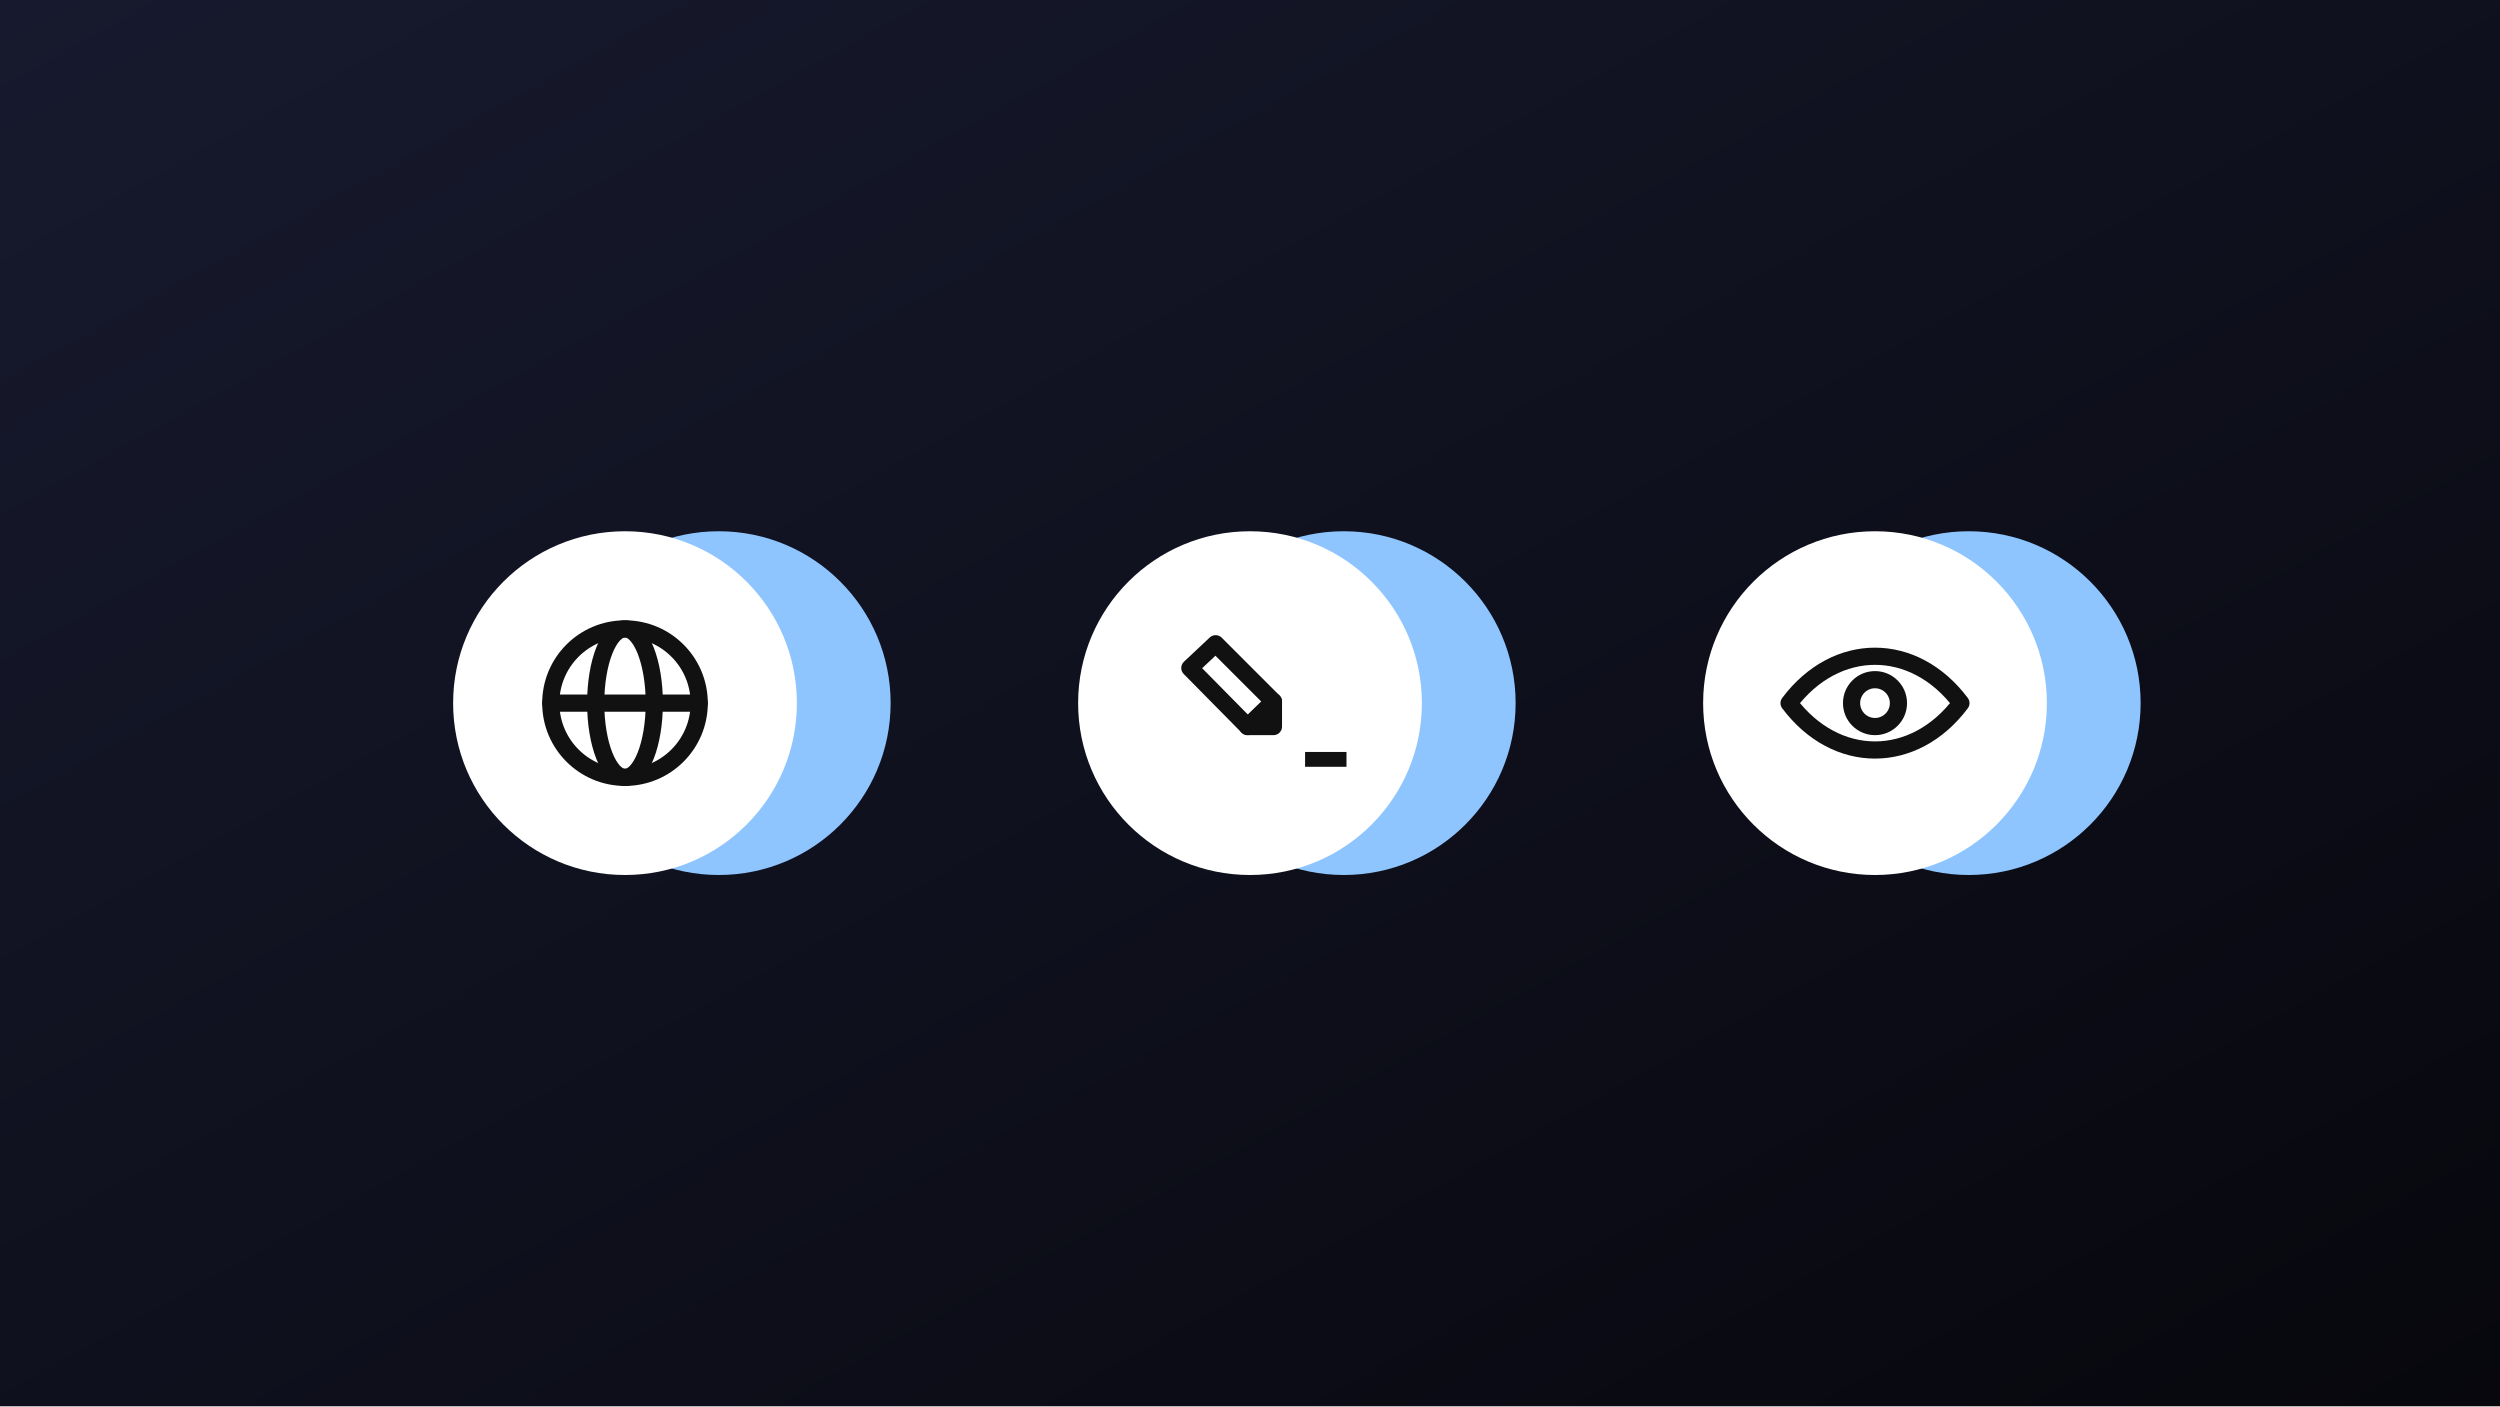
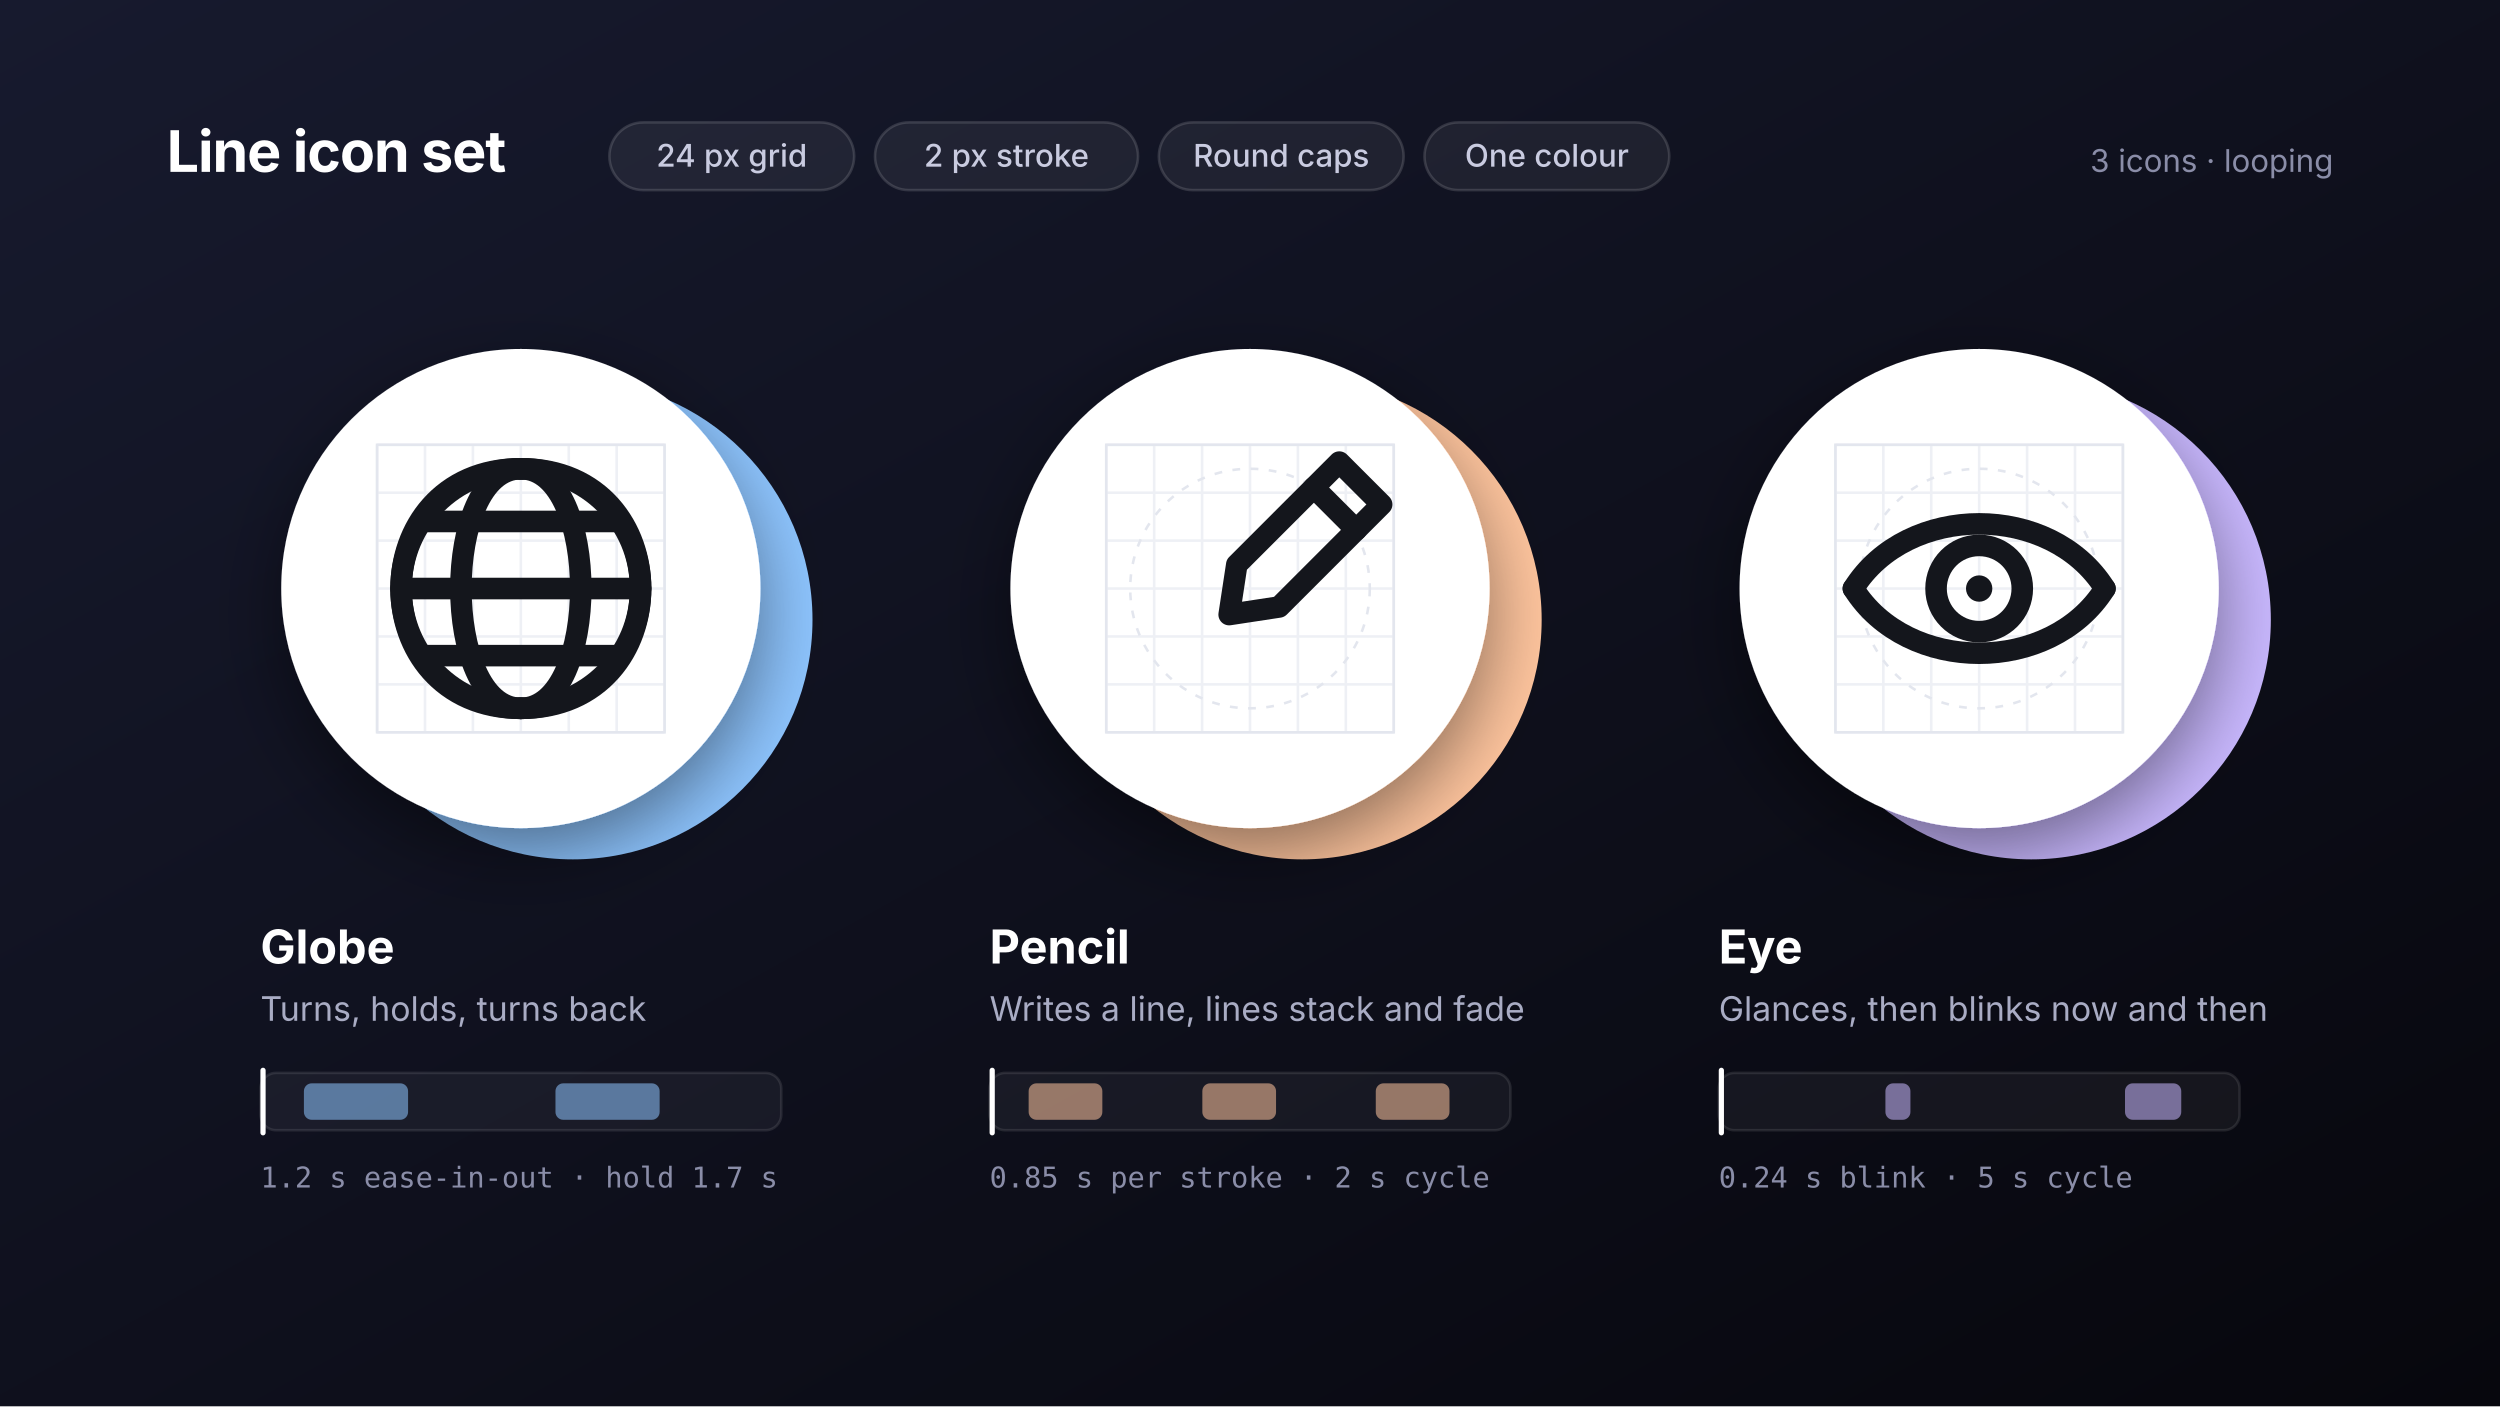
<svg xmlns="http://www.w3.org/2000/svg" viewBox="0 0 960 540" width="960" height="540">
  <defs>
-     <linearGradient id="bg" x1="0" y1="0" x2="1" y2="1">
+     <filter id="ds" x="-30%" y="-30%" width="160%" height="160%">
+       <feDropShadow dx="0" dy="10" stdDeviation="14" flood-color="#000" flood-opacity=".45" />
+     </filter>
+   </defs>
+   <defs>
+     <linearGradient id="bgg" x1="0" y1="0" x2="1" y2="1">
      <stop offset="0" stop-color="#171a2e" />
      <stop offset="1" stop-color="#07070d" />
    </linearGradient>
  </defs>
-   <rect width="960" height="540" fill="url(#bg)" />
-   <circle cx="276" cy="270" r="66" fill="#8ec5ff" />
-   <circle cx="240" cy="270" r="66" fill="#fff" />
-   <g transform="translate(240,270) scale(3)">
+   <rect width="960" height="540" fill="url(#bgg)" />
+   <text x="64" y="66" font-family="Inter, Helvetica Neue, Helvetica, Arial, sans-serif" font-size="22" font-weight="700" fill="#fff" letter-spacing="-0.4">Line icon set</text>
+   <rect x="234" y="47" width="94" height="26" rx="13" fill="#fff" fill-opacity=".06" stroke="#fff" stroke-opacity=".14" />
+   <text x="281.0" y="64" font-family="Inter, Helvetica Neue, Helvetica, Arial, sans-serif" font-size="12" font-weight="500" fill="#c9cbe0" text-anchor="middle">24 px grid</text>
+   <rect x="336" y="47" width="101" height="26" rx="13" fill="#fff" fill-opacity=".06" stroke="#fff" stroke-opacity=".14" />
+   <text x="386.5" y="64" font-family="Inter, Helvetica Neue, Helvetica, Arial, sans-serif" font-size="12" font-weight="500" fill="#c9cbe0" text-anchor="middle">2 px stroke</text>
+   <rect x="445" y="47" width="94" height="26" rx="13" fill="#fff" fill-opacity=".06" stroke="#fff" stroke-opacity=".14" />
+   <text x="492.0" y="64" font-family="Inter, Helvetica Neue, Helvetica, Arial, sans-serif" font-size="12" font-weight="500" fill="#c9cbe0" text-anchor="middle">Round caps</text>
+   <rect x="547" y="47" width="94" height="26" rx="13" fill="#fff" fill-opacity=".06" stroke="#fff" stroke-opacity=".14" />
+   <text x="594.0" y="64" font-family="Inter, Helvetica Neue, Helvetica, Arial, sans-serif" font-size="12" font-weight="500" fill="#c9cbe0" text-anchor="middle">One colour</text>
+   <text x="896" y="66" font-family="Inter, Helvetica Neue, Helvetica, Arial, sans-serif" font-size="12" font-weight="400" fill="#8a8da8" text-anchor="end">3 icons · looping</text>
+   <circle cx="220" cy="238" r="92" fill="#8ec5ff" />
+   <circle cx="200" cy="226" r="92" fill="#fff" filter="url(#ds)" />
+   <path d="M144.8 170.8V281.2M144.8 170.8H255.2M163.2 170.8V281.2M144.8 189.2H255.2M181.6 170.8V281.2M144.8 207.6H255.2M200.0 170.8V281.2M144.8 226.0H255.2M218.4 170.8V281.2M144.8 244.4H255.2M236.8 170.8V281.2M144.8 262.8H255.2M255.2 170.8V281.2M144.8 281.2H255.2" stroke="#eef0f5" stroke-width="1" />
+   <rect x="144.8" y="170.8" width="110.4" height="110.4" fill="none" stroke="#e3e6ee" stroke-width="1" />
+   <circle cx="200" cy="226" r="46.0" fill="none" stroke="#e3e6ee" stroke-dasharray="3 4" />
+   <circle cx="500" cy="238" r="92" fill="#ffc59e" />
+   <circle cx="480" cy="226" r="92" fill="#fff" filter="url(#ds)" />
+   <path d="M424.8 170.8V281.2M424.8 170.8H535.2M443.2 170.8V281.2M424.8 189.2H535.2M461.6 170.8V281.2M424.8 207.6H535.2M480.0 170.8V281.2M424.8 226.0H535.2M498.4 170.8V281.2M424.8 244.4H535.2M516.8 170.8V281.2M424.8 262.8H535.2M535.2 170.8V281.2M424.8 281.2H535.2" stroke="#eef0f5" stroke-width="1" />
+   <rect x="424.8" y="170.8" width="110.4" height="110.4" fill="none" stroke="#e3e6ee" stroke-width="1" />
+   <circle cx="480" cy="226" r="46.0" fill="none" stroke="#e3e6ee" stroke-dasharray="3 4" />
+   <circle cx="780" cy="238" r="92" fill="#c9b8ff" />
+   <circle cx="760" cy="226" r="92" fill="#fff" filter="url(#ds)" />
+   <path d="M704.8 170.8V281.2M704.8 170.8H815.2M723.2 170.8V281.2M704.8 189.2H815.2M741.6 170.8V281.2M704.8 207.6H815.2M760.0 170.8V281.2M704.8 226.0H815.2M778.4 170.8V281.2M704.8 244.4H815.2M796.8 170.8V281.2M704.8 262.8H815.2M815.2 170.8V281.2M704.8 281.2H815.2" stroke="#eef0f5" stroke-width="1" />
+   <rect x="704.8" y="170.8" width="110.4" height="110.4" fill="none" stroke="#e3e6ee" stroke-width="1" />
+   <circle cx="760" cy="226" r="46.0" fill="none" stroke="#e3e6ee" stroke-dasharray="3 4" />
+   <g transform="translate(200,226) scale(4.6)" fill="none" stroke="#14161c" stroke-width="1.8" stroke-linecap="round" stroke-linejoin="round">
+     <circle r="10" />
+     <path d="M-10 0H10M-8.3 -5.6H8.3M-8.3 5.6H8.3" />
+     <path d="M0 -10C-13.33 -10 -13.33 10 0 10">
+       <animate attributeName="d" dur="6.0s" begin="-1s" repeatCount="indefinite" keyTimes="0;0.083;0.098;0.112;0.126;0.141;0.155;0.169;0.183;0.198;0.212;0.226;0.24;0.255;0.269;0.283;0.567;0.581;0.595;0.61;0.624;0.638;0.652;0.667;0.681;0.695;0.71;0.724;0.738;0.752;0.767;1" values="M0 -10C-13.33 -10 -13.33 10 0 10;M0 -10C-13.33 -10 -13.33 10 0 10;M0 -10C-13.33 -10 -13.33 10 0 10;M0 -10C-13.33 -10 -13.33 10 0 10;M0 -10C-13.33 -10 -13.33 10 0 10;M0 -10C-13.32 -10 -13.32 10 0 10;M0 -10C-13.27 -10 -13.27 10 0 10;M0 -10C-13.15 -10 -13.15 10 0 10;M0 -10C-12.88 -10 -12.88 10 0 10;M0 -10C-12.48 -10 -12.48 10 0 10;M0 -10C-12.13 -10 -12.13 10 0 10;M0 -10C-11.86 -10 -11.86 10 0 10;M0 -10C-11.68 -10 -11.68 10 0 10;M0 -10C-11.59 -10 -11.59 10 0 10;M0 -10C-11.55 -10 -11.55 10 0 10;M0 -10C-11.55 -10 -11.55 10 0 10;M0 -10C-11.55 -10 -11.55 10 0 10;M0 -10C-11.55 -10 -11.55 10 0 10;M0 -10C-11.59 -10 -11.59 10 0 10;M0 -10C-11.68 -10 -11.68 10 0 10;M0 -10C-11.86 -10 -11.86 10 0 10;M0 -10C-12.13 -10 -12.13 10 0 10;M0 -10C-12.48 -10 -12.48 10 0 10;M0 -10C-12.88 -10 -12.88 10 0 10;M0 -10C-13.15 -10 -13.15 10 0 10;M0 -10C-13.27 -10 -13.27 10 0 10;M0 -10C-13.32 -10 -13.32 10 0 10;M0 -10C-13.33 -10 -13.33 10 0 10;M0 -10C-13.33 -10 -13.33 10 0 10;M0 -10C-13.33 -10 -13.33 10 0 10;M0 -10C-13.33 -10 -13.33 10 0 10;M0 -10C-13.33 -10 -13.33 10 0 10" />
+     </path>
+     <path d="M0 -10C-6.67 -10 -6.67 10 0 10">
+       <animate attributeName="d" dur="6.0s" begin="-1s" repeatCount="indefinite" keyTimes="0;0.083;0.098;0.112;0.126;0.141;0.155;0.169;0.183;0.198;0.212;0.226;0.24;0.255;0.269;0.283;0.567;0.581;0.595;0.61;0.624;0.638;0.652;0.667;0.681;0.695;0.71;0.724;0.738;0.752;0.767;1" values="M0 -10C-6.67 -10 -6.67 10 0 10;M0 -10C-6.67 -10 -6.67 10 0 10;M0 -10C-6.66 -10 -6.66 10 0 10;M0 -10C-6.60 -10 -6.60 10 0 10;M0 -10C-6.43 -10 -6.43 10 0 10;M0 -10C-6.09 -10 -6.09 10 0 10;M0 -10C-5.54 -10 -5.54 10 0 10;M0 -10C-4.68 -10 -4.68 10 0 10;M0 -10C-3.45 -10 -3.45 10 0 10;M0 -10C-2.19 -10 -2.19 10 0 10;M0 -10C-1.27 -10 -1.27 10 0 10;M0 -10C-0.65 -10 -0.65 10 0 10;M0 -10C-0.27 -10 -0.27 10 0 10;M0 -10C-0.08 -10 -0.08 10 0 10;M0 -10C-0.01 -10 -0.01 10 0 10;M0 -10C0.00 -10 0.00 10 0 10;M0 -10C0.00 -10 0.00 10 0 10;M0 -10C-0.01 -10 -0.01 10 0 10;M0 -10C-0.08 -10 -0.08 10 0 10;M0 -10C-0.27 -10 -0.27 10 0 10;M0 -10C-0.65 -10 -0.65 10 0 10;M0 -10C-1.27 -10 -1.27 10 0 10;M0 -10C-2.19 -10 -2.19 10 0 10;M0 -10C-3.45 -10 -3.45 10 0 10;M0 -10C-4.68 -10 -4.68 10 0 10;M0 -10C-5.54 -10 -5.54 10 0 10;M0 -10C-6.09 -10 -6.09 10 0 10;M0 -10C-6.43 -10 -6.43 10 0 10;M0 -10C-6.60 -10 -6.60 10 0 10;M0 -10C-6.66 -10 -6.66 10 0 10;M0 -10C-6.67 -10 -6.67 10 0 10;M0 -10C-6.67 -10 -6.67 10 0 10" />
+     </path>
+     <path d="M0 -10C6.67 -10 6.67 10 0 10">
+       <animate attributeName="d" dur="6.0s" begin="-1s" repeatCount="indefinite" keyTimes="0;0.083;0.098;0.112;0.126;0.141;0.155;0.169;0.183;0.198;0.212;0.226;0.24;0.255;0.269;0.283;0.567;0.581;0.595;0.61;0.624;0.638;0.652;0.667;0.681;0.695;0.71;0.724;0.738;0.752;0.767;1" values="M0 -10C6.67 -10 6.67 10 0 10;M0 -10C6.67 -10 6.67 10 0 10;M0 -10C6.68 -10 6.68 10 0 10;M0 -10C6.74 -10 6.74 10 0 10;M0 -10C6.90 -10 6.90 10 0 10;M0 -10C7.22 -10 7.22 10 0 10;M0 -10C7.74 -10 7.74 10 0 10;M0 -10C8.47 -10 8.47 10 0 10;M0 -10C9.43 -10 9.43 10 0 10;M0 -10C10.30 -10 10.30 10 0 10;M0 -10C10.86 -10 10.86 10 0 10;M0 -10C11.21 -10 11.21 10 0 10;M0 -10C11.41 -10 11.41 10 0 10;M0 -10C11.51 -10 11.51 10 0 10;M0 -10C11.54 -10 11.54 10 0 10;M0 -10C11.55 -10 11.55 10 0 10;M0 -10C11.55 -10 11.55 10 0 10;M0 -10C11.54 -10 11.54 10 0 10;M0 -10C11.51 -10 11.51 10 0 10;M0 -10C11.41 -10 11.41 10 0 10;M0 -10C11.21 -10 11.21 10 0 10;M0 -10C10.86 -10 10.86 10 0 10;M0 -10C10.30 -10 10.30 10 0 10;M0 -10C9.43 -10 9.43 10 0 10;M0 -10C8.47 -10 8.47 10 0 10;M0 -10C7.74 -10 7.74 10 0 10;M0 -10C7.22 -10 7.22 10 0 10;M0 -10C6.90 -10 6.90 10 0 10;M0 -10C6.74 -10 6.74 10 0 10;M0 -10C6.68 -10 6.68 10 0 10;M0 -10C6.67 -10 6.67 10 0 10;M0 -10C6.67 -10 6.67 10 0 10" />
+     </path>
+     <path d="M0 -10C13.33 -10 13.33 10 0 10">
+       <animate attributeName="d" dur="6.0s" begin="-1s" repeatCount="indefinite" keyTimes="0;0.083;0.098;0.112;0.126;0.141;0.155;0.169;0.183;0.198;0.212;0.226;0.24;0.255;0.269;0.283;0.567;0.581;0.595;0.61;0.624;0.638;0.652;0.667;0.681;0.695;0.71;0.724;0.738;0.752;0.767;1" values="M0 -10C13.33 -10 13.33 10 0 10;M0 -10C13.33 -10 13.33 10 0 10;M0 -10C13.33 -10 13.33 10 0 10;M0 -10C13.33 -10 13.33 10 0 10;M0 -10C13.33 -10 13.33 10 0 10;M0 -10C13.32 -10 13.32 10 0 10;M0 -10C13.27 -10 13.27 10 0 10;M0 -10C13.15 -10 13.15 10 0 10;M0 -10C12.88 -10 12.88 10 0 10;M0 -10C12.48 -10 12.48 10 0 10;M0 -10C12.13 -10 12.13 10 0 10;M0 -10C11.86 -10 11.86 10 0 10;M0 -10C11.68 -10 11.68 10 0 10;M0 -10C11.59 -10 11.59 10 0 10;M0 -10C11.55 -10 11.55 10 0 10;M0 -10C11.55 -10 11.55 10 0 10;M0 -10C11.55 -10 11.55 10 0 10;M0 -10C11.55 -10 11.55 10 0 10;M0 -10C11.59 -10 11.59 10 0 10;M0 -10C11.68 -10 11.68 10 0 10;M0 -10C11.86 -10 11.86 10 0 10;M0 -10C12.13 -10 12.13 10 0 10;M0 -10C12.48 -10 12.48 10 0 10;M0 -10C12.88 -10 12.88 10 0 10;M0 -10C13.15 -10 13.15 10 0 10;M0 -10C13.27 -10 13.27 10 0 10;M0 -10C13.32 -10 13.32 10 0 10;M0 -10C13.33 -10 13.33 10 0 10;M0 -10C13.33 -10 13.33 10 0 10;M0 -10C13.33 -10 13.33 10 0 10;M0 -10C13.33 -10 13.33 10 0 10;M0 -10C13.33 -10 13.33 10 0 10" />
+     </path>
+   </g>
+   <g transform="translate(472,236) scale(4.6)" fill="none" stroke="#14161c" stroke-width="1.8" stroke-linecap="round" stroke-linejoin="round">
    <g>
-       <animateTransform attributeName="transform" type="rotate" dur="6s" repeatCount="indefinite" keyTimes="0;.2;.45;.65;1" values="0;45;45;0;0" calcMode="spline" keySplines=".5 0 .3 1;.5 0 .3 1;.5 0 .3 1;.5 0 .3 1" />
-       <circle r="9.5" fill="none" stroke="#111" stroke-width="2.2" stroke-linecap="round" stroke-linejoin="round" />
-       <ellipse rx="3.75" ry="9.5" fill="none" stroke="#111" stroke-width="2.2" stroke-linecap="round" stroke-linejoin="round" />
-       <line x1="-9.5" y1="0" x2="9.5" y2="0" fill="none" stroke="#111" stroke-width="2.2" stroke-linecap="round" stroke-linejoin="round" />
+       <path d="M-9 -1H3" stroke-dasharray="12 30" stroke-dashoffset="12">
+         <animate attributeName="stroke-dashoffset" dur="6.0s" begin="0.0s" repeatCount="indefinite" keyTimes="0;.075;.217;1" values="12;12;0;0" calcMode="spline" keySplines="0 0 1 1;.4 0 .6 1;0 0 1 1" />
+       </path>
+       <animateTransform attributeName="transform" type="translate" dur="6.0s" repeatCount="indefinite" keyTimes="0;0.242;0.325;0.575;0.658;0.908;0.992;1" values="0 0;0 0;0 5;0 5;0 10;0 10;0 13;0 13" calcMode="spline" keySplines=".45 0 .25 1;.45 0 .25 1;.45 0 .25 1;.45 0 .25 1;.45 0 .25 1;.45 0 .25 1;.45 0 .25 1" begin="0.0s" />
+       <animate attributeName="opacity" dur="6.0s" repeatCount="indefinite" keyTimes="0;0.073;0.077;0.242;0.325;0.575;0.658;0.908;0.992;1" values="0;0;1;1;0.55;0.55;0.25;0.25;0;0" calcMode="spline" keySplines=".45 0 .25 1;.45 0 .25 1;.45 0 .25 1;.45 0 .25 1;.45 0 .25 1;.45 0 .25 1;.45 0 .25 1;.45 0 .25 1;.45 0 .25 1" begin="0.0s" />
+     </g>
+     <g>
+       <path d="M-9 -1H3" stroke-dasharray="12 30" stroke-dashoffset="12">
+         <animate attributeName="stroke-dashoffset" dur="6.0s" begin="-2.0s" repeatCount="indefinite" keyTimes="0;.075;.217;1" values="12;12;0;0" calcMode="spline" keySplines="0 0 1 1;.4 0 .6 1;0 0 1 1" />
+       </path>
+       <animateTransform attributeName="transform" type="translate" dur="6.0s" repeatCount="indefinite" keyTimes="0;0.242;0.325;0.575;0.658;0.908;0.992;1" values="0 0;0 0;0 5;0 5;0 10;0 10;0 13;0 13" calcMode="spline" keySplines=".45 0 .25 1;.45 0 .25 1;.45 0 .25 1;.45 0 .25 1;.45 0 .25 1;.45 0 .25 1;.45 0 .25 1" begin="-2.0s" />
+       <animate attributeName="opacity" dur="6.0s" repeatCount="indefinite" keyTimes="0;0.073;0.077;0.242;0.325;0.575;0.658;0.908;0.992;1" values="0;0;1;1;0.55;0.55;0.25;0.25;0;0" calcMode="spline" keySplines=".45 0 .25 1;.45 0 .25 1;.45 0 .25 1;.45 0 .25 1;.45 0 .25 1;.45 0 .25 1;.45 0 .25 1;.45 0 .25 1;.45 0 .25 1" begin="-2.0s" />
+     </g>
+     <g>
+       <path d="M-9 -1H3" stroke-dasharray="12 30" stroke-dashoffset="12">
+         <animate attributeName="stroke-dashoffset" dur="6.0s" begin="-4.0s" repeatCount="indefinite" keyTimes="0;.075;.217;1" values="12;12;0;0" calcMode="spline" keySplines="0 0 1 1;.4 0 .6 1;0 0 1 1" />
+       </path>
+       <animateTransform attributeName="transform" type="translate" dur="6.0s" repeatCount="indefinite" keyTimes="0;0.242;0.325;0.575;0.658;0.908;0.992;1" values="0 0;0 0;0 5;0 5;0 10;0 10;0 13;0 13" calcMode="spline" keySplines=".45 0 .25 1;.45 0 .25 1;.45 0 .25 1;.45 0 .25 1;.45 0 .25 1;.45 0 .25 1;.45 0 .25 1" begin="-4.0s" />
+       <animate attributeName="opacity" dur="6.0s" repeatCount="indefinite" keyTimes="0;0.073;0.077;0.242;0.325;0.575;0.658;0.908;0.992;1" values="0;0;1;1;0.55;0.55;0.25;0.25;0;0" calcMode="spline" keySplines=".45 0 .25 1;.45 0 .25 1;.45 0 .25 1;.45 0 .25 1;.45 0 .25 1;.45 0 .25 1;.45 0 .25 1;.45 0 .25 1;.45 0 .25 1" begin="-4.0s" />
+     </g>
+     <g>
+       <animateTransform attributeName="transform" type="translate" dur="2.0s" repeatCount="indefinite" keyTimes="0;0.225;0.65;0.75;0.81;0.975;1" values="-9 -1;-9 -1;3 -1;4.5 -3;4.5 -3;-9 -1;-9 -1" calcMode="spline" keySplines=".45 0 .25 1;.45 0 .25 1;.45 0 .25 1;.45 0 .25 1;.45 0 .25 1;.45 0 .25 1" />
+       <g transform="rotate(-45)">
+         <path d="M0 0L3.4 -2.5H15.5V2.5H3.4Z" />
+         <path d="M12.5 -2.5V2.5" />
+       </g>
    </g>
  </g>
-   <circle cx="516" cy="270" r="66" fill="#8ec5ff" />
-   <circle cx="480" cy="270" r="66" fill="#fff" />
-   <g transform="translate(480,270) scale(3)">
-     <line x1="8" y1="7.2" x2="11.4" y2="7.2" stroke="#111" stroke-width="1.9" stroke-linecap="square">
-       <animate attributeName="x1" dur="6s" repeatCount="indefinite" keyTimes="0;.15;.55;.8;1" values="11.4;11.4;-5;-5;11.4" />
-     </line>
+   <g transform="translate(760,226) scale(4.6)" fill="none" stroke="#14161c" stroke-width="1.8" stroke-linecap="round" stroke-linejoin="round">
+     <path d="M-10.5 0C-6 -7.2 6 -7.2 10.5 0">
+       <animate attributeName="d" dur="5.0s" begin="-.6s" repeatCount="indefinite" keyTimes="0;0.32;0.34;0.368;0.78;0.8;0.824;0.844;0.86;0.888;1" values="M-10.5 0C-6 -7.2 6 -7.2 10.5 0;M-10.5 0C-6 -7.2 6 -7.2 10.5 0;M-10.5 0C-6 2.4 6 2.4 10.5 0;M-10.5 0C-6 -7.2 6 -7.2 10.5 0;M-10.5 0C-6 -7.2 6 -7.2 10.5 0;M-10.5 0C-6 2.4 6 2.4 10.5 0;M-10.5 0C-6 -7.2 6 -7.2 10.5 0;M-10.5 0C-6 -7.2 6 -7.2 10.5 0;M-10.5 0C-6 2.4 6 2.4 10.5 0;M-10.5 0C-6 -7.2 6 -7.2 10.5 0;M-10.5 0C-6 -7.2 6 -7.2 10.5 0" calcMode="spline" keySplines=".4 0 .6 1;.4 0 .6 1;.4 0 .6 1;.4 0 .6 1;.4 0 .6 1;.4 0 .6 1;.4 0 .6 1;.4 0 .6 1;.4 0 .6 1;.4 0 .6 1" />
+     </path>
+     <path d="M-10.5 0C-6 7.2 6 7.2 10.5 0" />
    <g>
-       <animateTransform attributeName="transform" type="translate" dur="6s" repeatCount="indefinite" keyTimes="0;.15;.55;.8;1" values="3 1.8;3 1.8;-2.5 1.8;-2.5 1.8;3 1.8" />
-       <polygon points="-4.4,-7.6 3,-0.2 3,3 -0.3,3 -7.7,-4.5" fill="#fff" stroke="#111" stroke-width="2.2" stroke-linecap="round" stroke-linejoin="round" />
-       <line x1="-0.3" y1="3" x2="3" y2="-0.2" fill="none" stroke="#111" stroke-width="2.2" stroke-linecap="round" stroke-linejoin="round" />
+       <animateTransform attributeName="transform" type="translate" dur="5.0s" begin="-.6s" repeatCount="indefinite" keyTimes="0;0.12;0.2;0.48;0.58;0.72;0.8;1" values="0 0;0 0;-2 0;-2 0;2 0;2 0;0 0;0 0" calcMode="spline" keySplines=".45 0 .25 1;.45 0 .25 1;.45 0 .25 1;.45 0 .25 1;.45 0 .25 1;.45 0 .25 1;.45 0 .25 1" />
+       <g>
+         <animateTransform attributeName="transform" type="scale" dur="5.0s" begin="-.6s" repeatCount="indefinite" keyTimes="0;0.32;0.34;0.368;0.78;0.8;0.824;0.844;0.86;0.888;1" values="1 1;1 1;1 0.05;1 1;1 1;1 0.05;1 1;1 1;1 .05;1 1;1 1" calcMode="spline" keySplines=".4 0 .6 1;.4 0 .6 1;.4 0 .6 1;.4 0 .6 1;.4 0 .6 1;.4 0 .6 1;.4 0 .6 1;.4 0 .6 1;.4 0 .6 1;.4 0 .6 1" />
+         <circle r="3.6" />
+         <circle r="1.1" fill="#14161c" stroke="none" />
+       </g>
    </g>
+     <path d="M-6.5 -7.5l-1 -1.8M0 -8.4v-2M6.5 -7.5l1 -1.8" opacity="0" />
  </g>
-   <circle cx="756" cy="270" r="66" fill="#8ec5ff" />
-   <circle cx="720" cy="270" r="66" fill="#fff" />
-   <g transform="translate(720,270) scale(3)">
-     <g>
-       <animateTransform attributeName="transform" type="scale" dur="3s" repeatCount="indefinite" keyTimes="0;.62;.7;.78;1" values="1 1;1 1;1 .1;1 1;1 1" />
-       <path d="M-11 0C-5 -8 5 -8 11 0C5 8 -5 8 -11 0Z" fill="none" stroke="#111" stroke-width="2.2" stroke-linecap="round" stroke-linejoin="round" />
-       <circle r="3" fill="none" stroke="#111" stroke-width="2.2" stroke-linecap="round" stroke-linejoin="round" />
-     </g>
-   </g>
+   <text x="100" y="370" font-family="Inter, Helvetica Neue, Helvetica, Arial, sans-serif" font-size="18" font-weight="700" fill="#fff">Globe</text>
+   <text x="100" y="392" font-family="Inter, Helvetica Neue, Helvetica, Arial, sans-serif" font-size="13" font-weight="400" fill="#a9acc4">Turns, holds, turns back</text>
+   <rect x="100" y="412" width="200" height="22" rx="6" fill="#fff" fill-opacity=".05" stroke="#fff" stroke-opacity=".1" />
+   <rect x="116.7" y="416" width="40.0" height="14" rx="3" fill="#8ec5ff" fill-opacity=".55" />
+   <rect x="213.3" y="416" width="40.0" height="14" rx="3" fill="#8ec5ff" fill-opacity=".55" />
+   <rect x="100" y="410" width="2" height="26" rx="1" fill="#fff">
+     <animateTransform attributeName="transform" type="translate" dur="6.0s" begin="-1.0s" repeatCount="indefinite" values="0 0;198 0" keyTimes="0;1" />
+   </rect>
+   <text x="100" y="456" font-family="SF Mono, Menlo, Consolas, DejaVu Sans Mono, monospace" font-size="11" font-weight="400" fill="#8a8da8">1.2 s ease-in-out · hold 1.7 s</text>
+   <text x="380" y="370" font-family="Inter, Helvetica Neue, Helvetica, Arial, sans-serif" font-size="18" font-weight="700" fill="#fff">Pencil</text>
+   <text x="380" y="392" font-family="Inter, Helvetica Neue, Helvetica, Arial, sans-serif" font-size="13" font-weight="400" fill="#a9acc4">Writes a line, lines stack and fade</text>
+   <rect x="380" y="412" width="200" height="22" rx="6" fill="#fff" fill-opacity=".05" stroke="#fff" stroke-opacity=".1" />
+   <rect x="395.0" y="416" width="28.3" height="14" rx="3" fill="#ffc59e" fill-opacity=".55" />
+   <rect x="461.7" y="416" width="28.3" height="14" rx="3" fill="#ffc59e" fill-opacity=".55" />
+   <rect x="528.3" y="416" width="28.3" height="14" rx="3" fill="#ffc59e" fill-opacity=".55" />
+   <rect x="380" y="410" width="2" height="26" rx="1" fill="#fff">
+     <animateTransform attributeName="transform" type="translate" dur="6.0s" begin="0s" repeatCount="indefinite" values="0 0;198 0" keyTimes="0;1" />
+   </rect>
+   <text x="380" y="456" font-family="SF Mono, Menlo, Consolas, DejaVu Sans Mono, monospace" font-size="11" font-weight="400" fill="#8a8da8">0.85 s per stroke · 2 s cycle</text>
+   <text x="660" y="370" font-family="Inter, Helvetica Neue, Helvetica, Arial, sans-serif" font-size="18" font-weight="700" fill="#fff">Eye</text>
+   <text x="660" y="392" font-family="Inter, Helvetica Neue, Helvetica, Arial, sans-serif" font-size="13" font-weight="400" fill="#a9acc4">Glances, then blinks now and then</text>
+   <rect x="660" y="412" width="200" height="22" rx="6" fill="#fff" fill-opacity=".05" stroke="#fff" stroke-opacity=".1" />
+   <rect x="724.0" y="416" width="9.6" height="14" rx="3" fill="#c9b8ff" fill-opacity=".55" />
+   <rect x="816.0" y="416" width="21.6" height="14" rx="3" fill="#c9b8ff" fill-opacity=".55" />
+   <rect x="660" y="410" width="2" height="26" rx="1" fill="#fff">
+     <animateTransform attributeName="transform" type="translate" dur="5.0s" begin="-0.6s" repeatCount="indefinite" values="0 0;198 0" keyTimes="0;1" />
+   </rect>
+   <text x="660" y="456" font-family="SF Mono, Menlo, Consolas, DejaVu Sans Mono, monospace" font-size="11" font-weight="400" fill="#8a8da8">0.24 s blink · 5 s cycle</text>
</svg>
